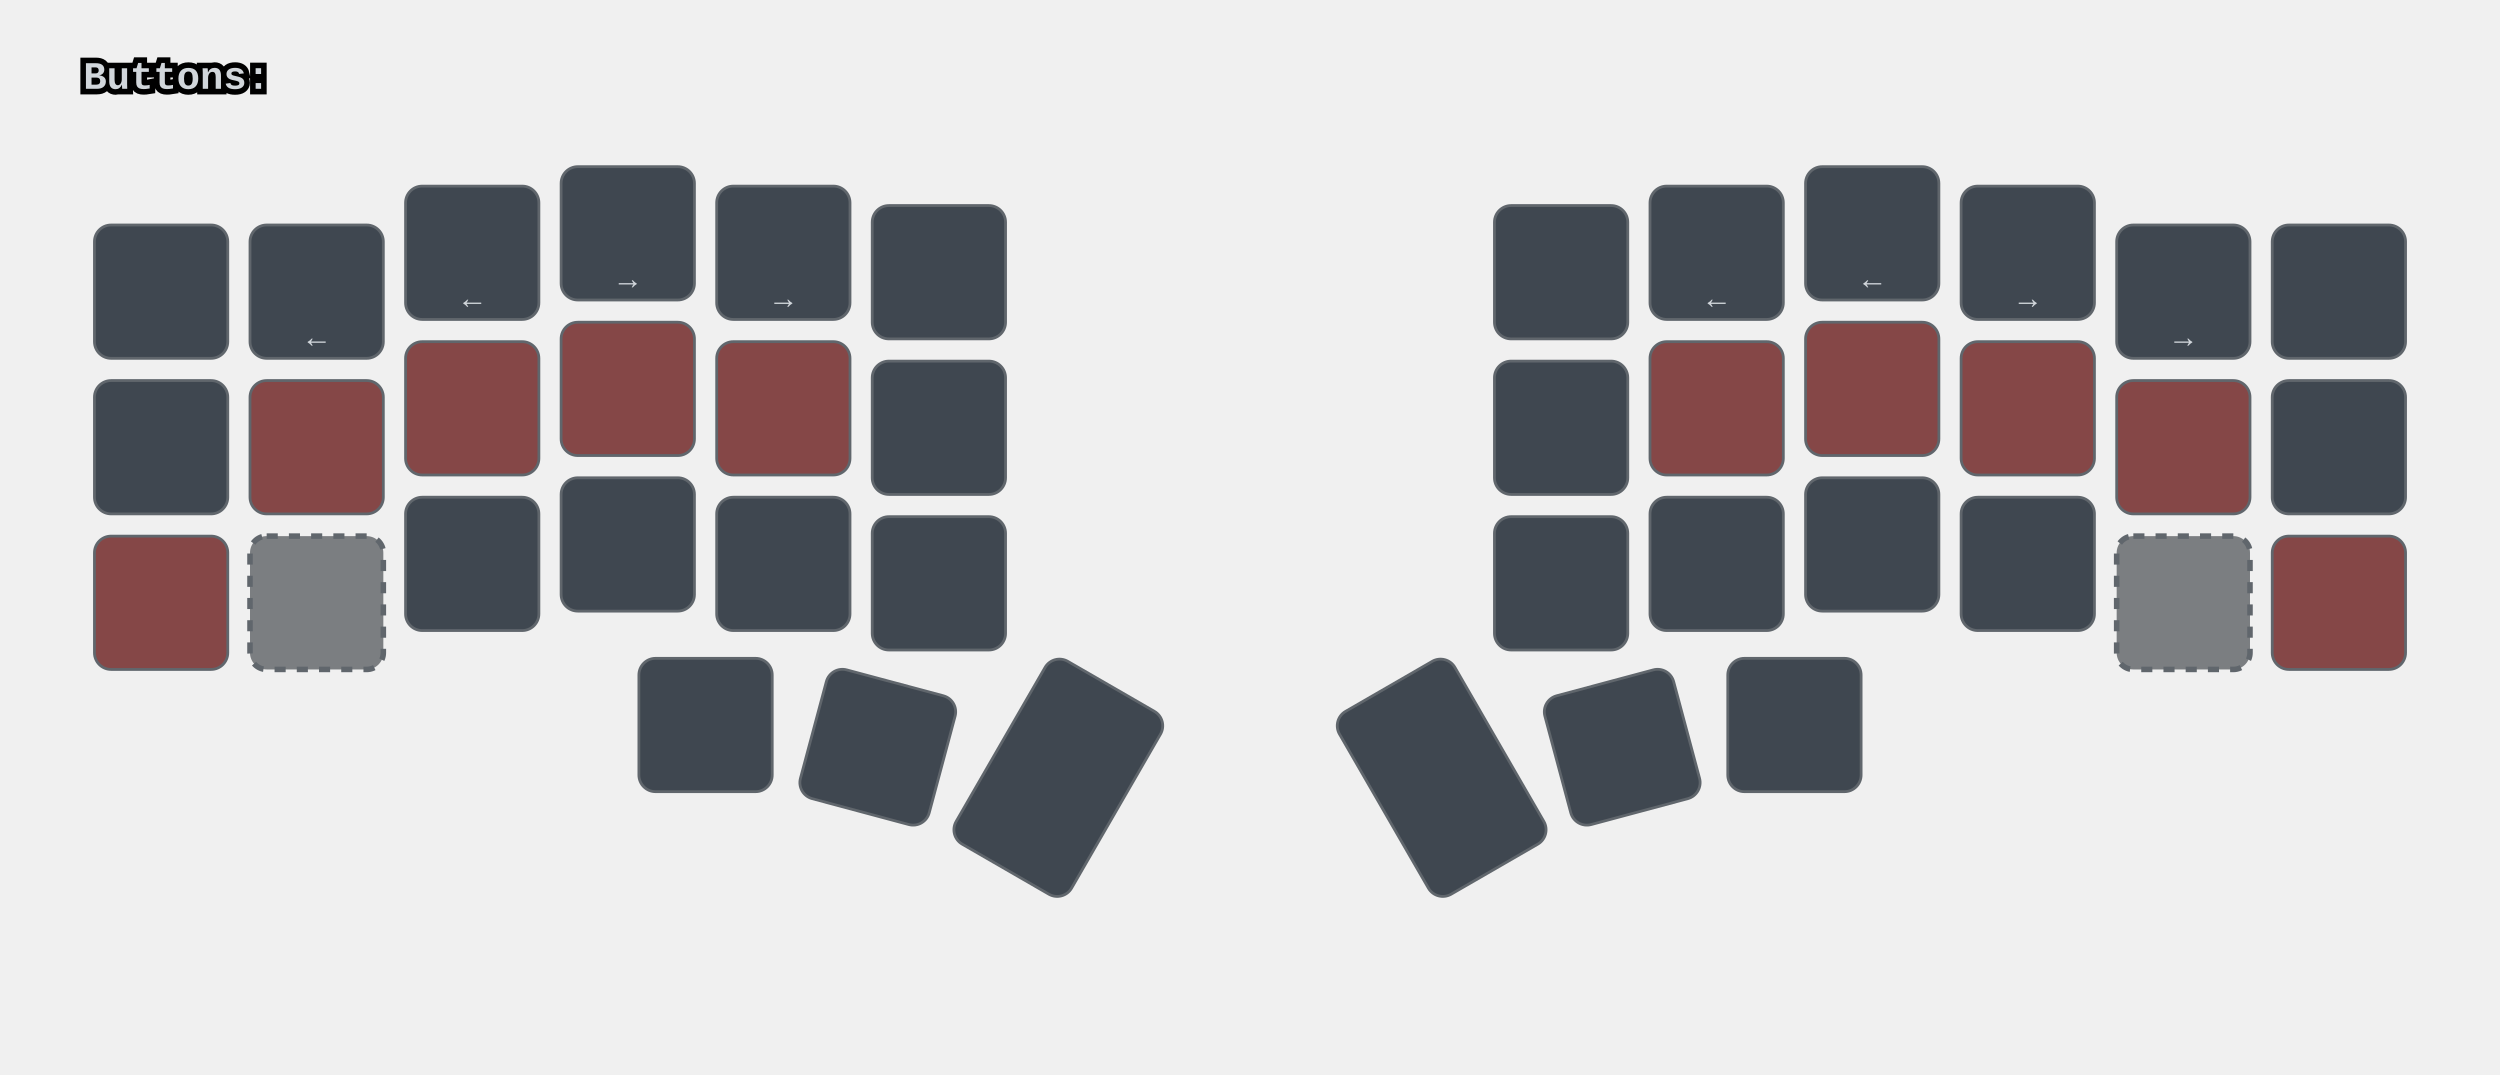
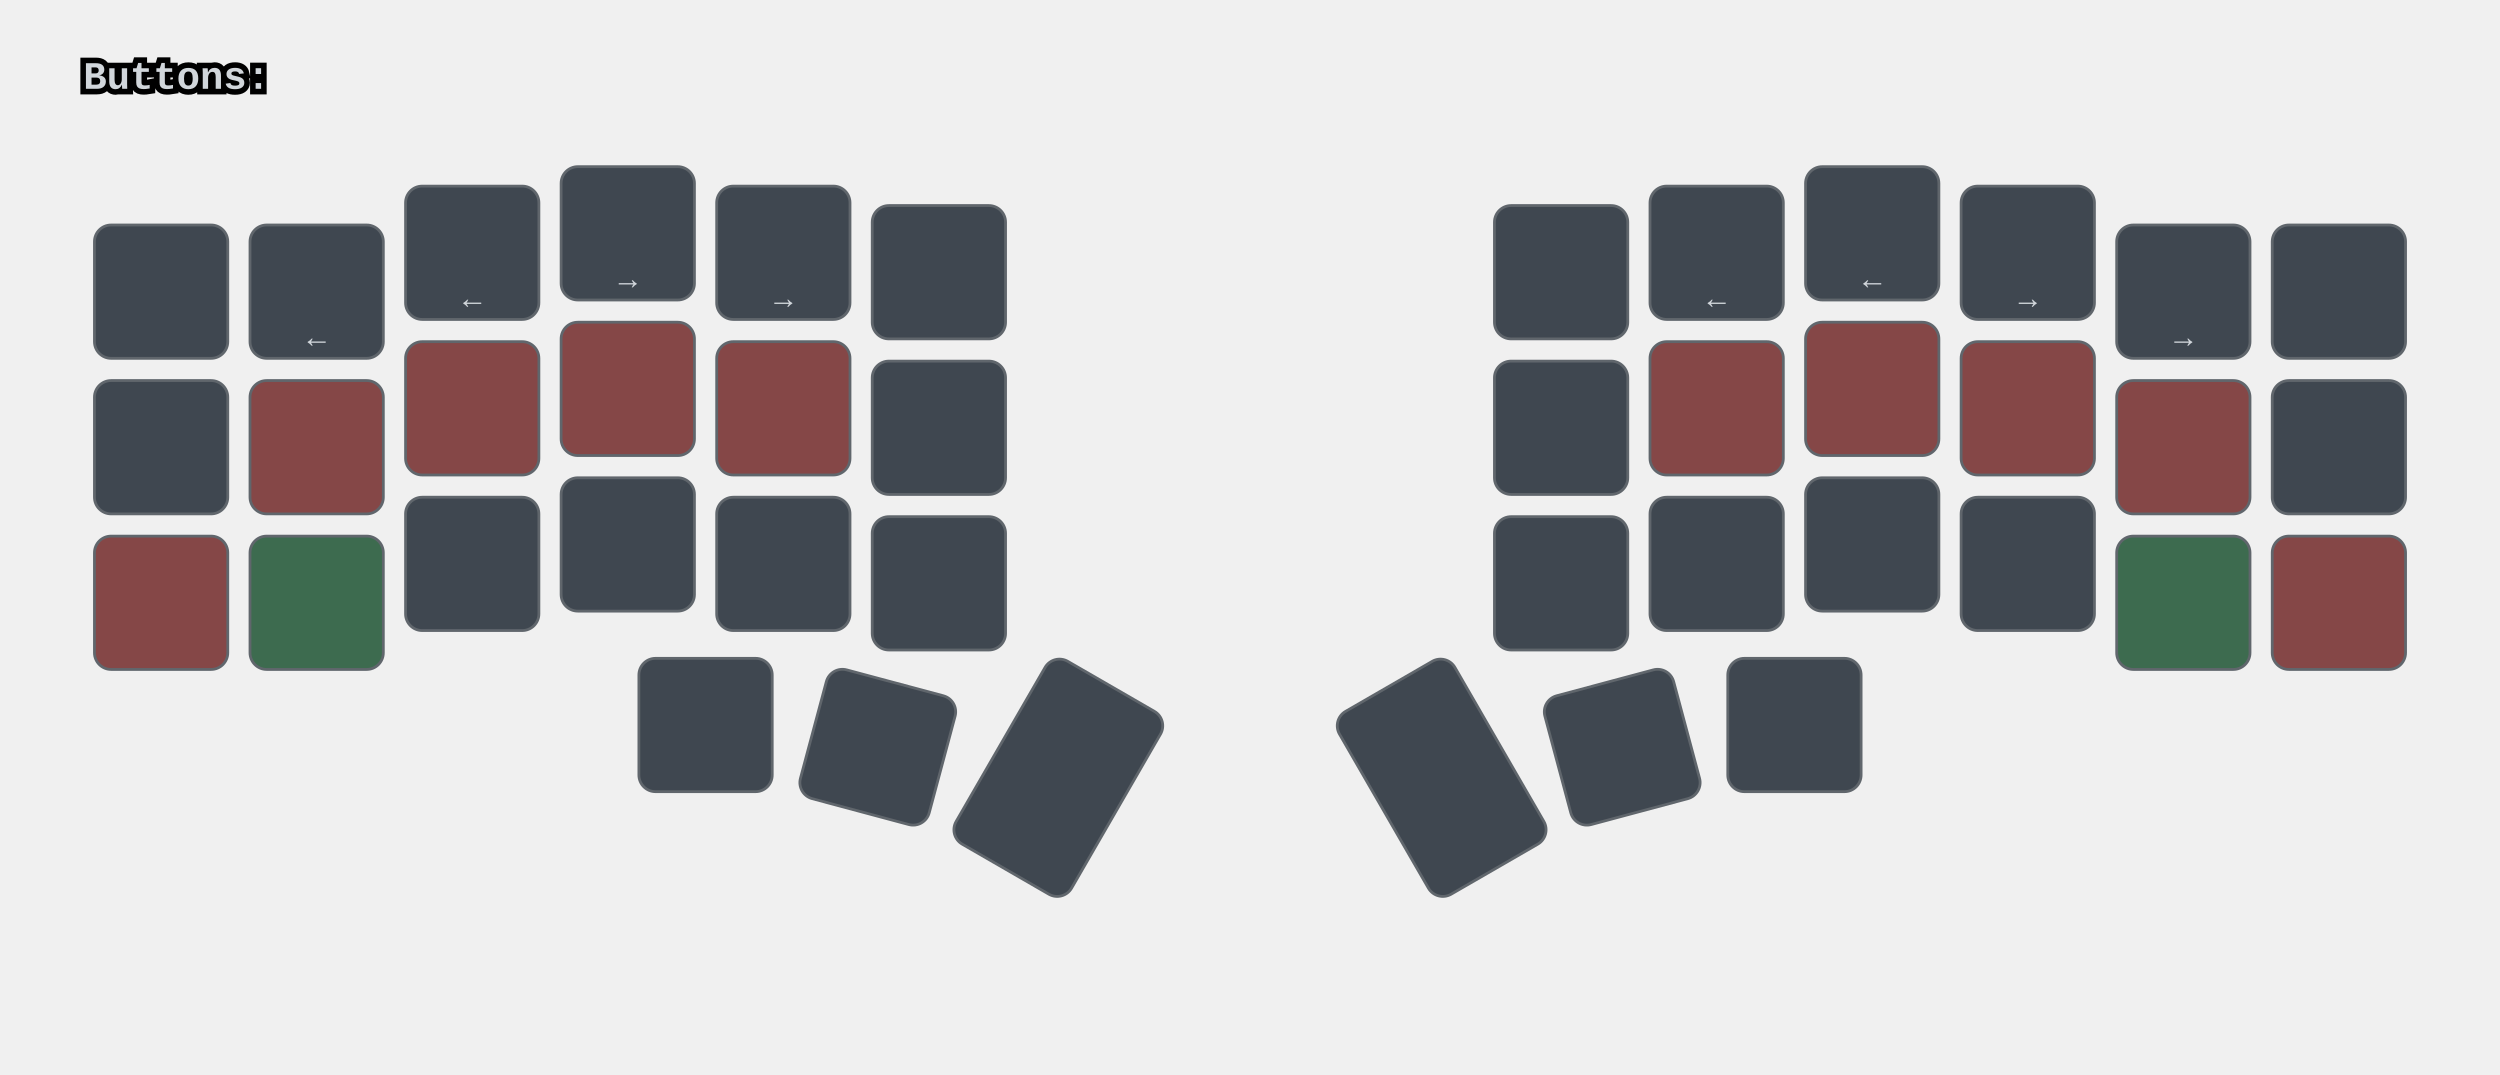
<svg xmlns="http://www.w3.org/2000/svg" xmlns:xlink="http://www.w3.org/1999/xlink" width="900" height="387" viewBox="0 0 900 387" class="keymap">
  <defs>/* start glyphs */
<svg id="mdi:apple-keyboard-caps">
      <svg id="mdi-apple-keyboard-caps" viewBox="0 0 24 24">
        <path d="M15,14V8H17.17L12,2.83L6.83,8H9V14H15M12,0L22,10H17V16H7V10H2L12,0M7,18H17V24H7V18M15,20H9V22H15V20Z" />
      </svg>
    </svg>
    <svg id="mdi:apple-keyboard-command">
      <svg id="mdi-apple-keyboard-command" viewBox="0 0 24 24">
        <path d="M6,2A4,4 0 0,1 10,6V8H14V6A4,4 0 0,1 18,2A4,4 0 0,1 22,6A4,4 0 0,1 18,10H16V14H18A4,4 0 0,1 22,18A4,4 0 0,1 18,22A4,4 0 0,1 14,18V16H10V18A4,4 0 0,1 6,22A4,4 0 0,1 2,18A4,4 0 0,1 6,14H8V10H6A4,4 0 0,1 2,6A4,4 0 0,1 6,2M16,18A2,2 0 0,0 18,20A2,2 0 0,0 20,18A2,2 0 0,0 18,16H16V18M14,10H10V14H14V10M6,16A2,2 0 0,0 4,18A2,2 0 0,0 6,20A2,2 0 0,0 8,18V16H6M8,6A2,2 0 0,0 6,4A2,2 0 0,0 4,6A2,2 0 0,0 6,8H8V6M18,8A2,2 0 0,0 20,6A2,2 0 0,0 18,4A2,2 0 0,0 16,6V8H18Z" />
      </svg>
    </svg>
    <svg id="mdi:apple-keyboard-control">
      <svg id="mdi-apple-keyboard-control" viewBox="0 0 24 24">
        <path d="M19.78,11.78L18.36,13.19L12,6.83L5.64,13.19L4.22,11.78L12,4L19.78,11.78Z" />
      </svg>
    </svg>
    <svg id="mdi:apple-keyboard-option">
      <svg id="mdi-apple-keyboard-option" viewBox="0 0 24 24">
        <path d="M3,4H9.11L16.15,18H21V20H14.88L7.84,6H3V4M14,4H21V6H14V4Z" />
      </svg>
    </svg>
    <svg id="mdi:apple-keyboard-shift">
      <svg id="mdi-apple-keyboard-shift" viewBox="0 0 24 24">
        <path d="M15,18V12H17.17L12,6.83L6.83,12H9V18H15M12,4L22,14H17V20H7V14H2L12,4Z" />
      </svg>
    </svg>
    <svg id="mdi:backspace">
      <svg id="mdi-backspace" viewBox="0 0 24 24">
        <path d="M22,3H7C6.31,3 5.77,3.35 5.41,3.88L0,12L5.41,20.11C5.77,20.64 6.31,21 7,21H22A2,2 0 0,0 24,19V5A2,2 0 0,0 22,3M19,15.59L17.59,17L14,13.41L10.41,17L9,15.59L12.59,12L9,8.41L10.41,7L14,10.59L17.59,7L19,8.41L15.41,12" />
      </svg>
    </svg>
    <svg id="mdi:backspace-reverse">
      <svg id="mdi-backspace-reverse" viewBox="0 0 24 24">
        <path d="M2,21H17C17.7,21 18.2,20.6 18.6,20.1L24,12L18.6,3.9C18.2,3.4 17.7,3 17,3H2A2,2 0 0,0 0,5V19A2,2 0 0,0 2,21M5,8.4L6.4,7L10,10.6L13.6,7L15,8.4L11.4,12L15,15.6L13.6,17L10,13.4L6.4,17L5,15.6L8.6,12" />
      </svg>
    </svg>
    <svg id="mdi:bluetooth-connect">
      <svg id="mdi-bluetooth-connect" viewBox="0 0 24 24">
        <path d="M19,10L17,12L19,14L21,12M14.88,16.29L13,18.17V14.41M13,5.83L14.88,7.71L13,9.58M17.71,7.71L12,2H11V9.58L6.41,5L5,6.41L10.59,12L5,17.58L6.41,19L11,14.41V22H12L17.71,16.29L13.41,12M7,12L5,10L3,12L5,14L7,12Z" />
      </svg>
    </svg>
    <svg id="mdi:bluetooth-off">
      <svg id="mdi-bluetooth-off" viewBox="0 0 24 24">
        <path d="M13,5.83L14.88,7.71L13.28,9.31L14.69,10.72L17.71,7.7L12,2H11V7.03L13,9.03M5.41,4L4,5.41L10.59,12L5,17.59L6.41,19L11,14.41V22H12L16.29,17.71L18.59,20L20,18.59M13,18.17V14.41L14.88,16.29" />
      </svg>
    </svg>
    <svg id="mdi:brightness-5">
      <svg id="mdi-brightness-5" viewBox="0 0 24 24">
        <path d="M12,18A6,6 0 0,1 6,12A6,6 0 0,1 12,6A6,6 0 0,1 18,12A6,6 0 0,1 12,18M20,15.31L23.31,12L20,8.69V4H15.31L12,0.69L8.69,4H4V8.69L0.69,12L4,15.31V20H8.69L12,23.31L15.31,20H20V15.31Z" />
      </svg>
    </svg>
    <svg id="mdi:brightness-7">
      <svg id="mdi-brightness-7" viewBox="0 0 24 24">
        <path d="M12,8A4,4 0 0,0 8,12A4,4 0 0,0 12,16A4,4 0 0,0 16,12A4,4 0 0,0 12,8M12,18A6,6 0 0,1 6,12A6,6 0 0,1 12,6A6,6 0 0,1 18,12A6,6 0 0,1 12,18M20,8.69V4H15.31L12,0.69L8.69,4H4V8.69L0.69,12L4,15.31V20H8.69L12,23.31L15.31,20H20V15.31L23.31,12L20,8.69Z" />
      </svg>
    </svg>
    <svg id="mdi:code-block-tags">
      <svg id="mdi-code-block-tags" viewBox="0 0 24 24">
        <path d="M5.59 3.41L7 4.82L3.82 8L7 11.18L5.59 12.6L1 8L5.59 3.41M11.41 3.41L16 8L11.41 12.6L10 11.18L13.18 8L10 4.82L11.41 3.41M22 6V18C22 19.11 21.11 20 20 20H4C2.9 20 2 19.11 2 18V14H4V18H20V6H17.03V4H20C21.11 4 22 4.89 22 6Z" />
      </svg>
    </svg>
+     <svg id="mdi:code-braces">
+       <svg id="mdi-code-braces" viewBox="0 0 24 24">
+         <path d="M8,3A2,2 0 0,0 6,5V9A2,2 0 0,1 4,11H3V13H4A2,2 0 0,1 6,15V19A2,2 0 0,0 8,21H10V19H8V14A2,2 0 0,0 6,12A2,2 0 0,0 8,10V5H10V3M16,3A2,2 0 0,1 18,5V9A2,2 0 0,0 20,11H21V13H20A2,2 0 0,0 18,15V19A2,2 0 0,1 16,21H14V19H16V14A2,2 0 0,1 18,12A2,2 0 0,1 16,10V5H14V3H16Z" />
+       </svg>
+     </svg>
+     <svg id="mdi:cog-outline">
+       <svg id="mdi-cog-outline" viewBox="0 0 24 24">
+         <path d="M12,8A4,4 0 0,1 16,12A4,4 0 0,1 12,16A4,4 0 0,1 8,12A4,4 0 0,1 12,8M12,10A2,2 0 0,0 10,12A2,2 0 0,0 12,14A2,2 0 0,0 14,12A2,2 0 0,0 12,10M10,22C9.75,22 9.54,21.82 9.5,21.58L9.13,18.93C8.5,18.68 7.96,18.34 7.44,17.94L4.95,18.95C4.73,19.03 4.46,18.95 4.34,18.73L2.34,15.27C2.21,15.05 2.27,14.78 2.46,14.63L4.57,12.97L4.5,12L4.57,11L2.46,9.37C2.27,9.22 2.21,8.95 2.34,8.73L4.34,5.27C4.46,5.05 4.73,4.96 4.95,5.05L7.44,6.05C7.96,5.66 8.5,5.32 9.13,5.07L9.5,2.42C9.54,2.18 9.75,2 10,2H14C14.25,2 14.46,2.18 14.5,2.42L14.87,5.07C15.5,5.32 16.04,5.66 16.56,6.05L19.05,5.05C19.27,4.96 19.54,5.05 19.66,5.27L21.66,8.73C21.79,8.95 21.73,9.22 21.54,9.37L19.43,11L19.5,12L19.43,13L21.54,14.63C21.73,14.78 21.79,15.05 21.66,15.27L19.66,18.73C19.54,18.95 19.27,19.04 19.05,18.95L16.56,17.95C16.04,18.34 15.5,18.68 14.87,18.93L14.5,21.58C14.46,21.82 14.25,22 14,22H10M11.25,4L10.88,6.61C9.68,6.86 8.62,7.5 7.85,8.39L5.44,7.35L4.69,8.65L6.8,10.2C6.4,11.37 6.4,12.64 6.8,13.8L4.68,15.36L5.43,16.66L7.86,15.62C8.63,16.5 9.68,17.14 10.87,17.38L11.24,20H12.76L13.13,17.39C14.32,17.14 15.37,16.5 16.14,15.62L18.57,16.66L19.32,15.36L17.2,13.81C17.6,12.64 17.6,11.37 17.2,10.2L19.31,8.65L18.56,7.35L16.15,8.39C15.38,7.5 14.32,6.86 13.12,6.62L12.75,4H11.25Z" />
+       </svg>
+     </svg>
    <svg id="mdi:content-copy">
      <svg id="mdi-content-copy" viewBox="0 0 24 24">
        <path d="M19,21H8V7H19M19,5H8A2,2 0 0,0 6,7V21A2,2 0 0,0 8,23H19A2,2 0 0,0 21,21V7A2,2 0 0,0 19,5M16,1H4A2,2 0 0,0 2,3V17H4V3H16V1Z" />
      </svg>
    </svg>
    <svg id="mdi:content-cut">
      <svg id="mdi-content-cut" viewBox="0 0 24 24">
        <path d="M19,3L13,9L15,11L22,4V3M12,12.5A0.5,0.5 0 0,1 11.5,12A0.5,0.5 0 0,1 12,11.5A0.5,0.5 0 0,1 12.5,12A0.5,0.5 0 0,1 12,12.5M6,20A2,2 0 0,1 4,18C4,16.89 4.9,16 6,16A2,2 0 0,1 8,18C8,19.11 7.1,20 6,20M6,8A2,2 0 0,1 4,6C4,4.89 4.9,4 6,4A2,2 0 0,1 8,6C8,7.11 7.1,8 6,8M9.64,7.64C9.87,7.14 10,6.59 10,6A4,4 0 0,0 6,2A4,4 0 0,0 2,6A4,4 0 0,0 6,10C6.59,10 7.14,9.87 7.64,9.64L10,12L7.64,14.36C7.14,14.13 6.59,14 6,14A4,4 0 0,0 2,18A4,4 0 0,0 6,22A4,4 0 0,0 10,18C10,17.41 9.87,16.86 9.64,16.36L12,14L19,21H22V20L9.64,7.64Z" />
      </svg>
    </svg>
    <svg id="mdi:content-paste">
      <svg id="mdi-content-paste" viewBox="0 0 24 24">
        <path d="M19,20H5V4H7V7H17V4H19M12,2A1,1 0 0,1 13,3A1,1 0 0,1 12,4A1,1 0 0,1 11,3A1,1 0 0,1 12,2M19,2H14.82C14.4,0.84 13.3,0 12,0C10.7,0 9.6,0.84 9.18,2H5A2,2 0 0,0 3,4V20A2,2 0 0,0 5,22H19A2,2 0 0,0 21,20V4A2,2 0 0,0 19,2Z" />
      </svg>
    </svg>
    <svg id="mdi:dock-window">
      <svg id="mdi-dock-window" viewBox="0 0 24 24">
        <path d="M18 18V20H4A2 2 0 0 1 2 18V8H4V18M22 6V14A2 2 0 0 1 20 16H8A2 2 0 0 1 6 14V6A2 2 0 0 1 8 4H20A2 2 0 0 1 22 6M20 6H8V14H20Z" />
      </svg>
    </svg>
    <svg id="mdi:folder-search-outline">
      <svg id="mdi-folder-search-outline" viewBox="0 0 24 24">
        <path d="M16.5,12C19,12 21,14 21,16.5C21,17.38 20.75,18.21 20.31,18.9L23.39,22L22,23.39L18.88,20.32C18.19,20.75 17.37,21 16.5,21C14,21 12,19 12,16.5C12,14 14,12 16.5,12M16.5,14A2.5,2.5 0 0,0 14,16.5A2.5,2.5 0 0,0 16.5,19A2.5,2.5 0 0,0 19,16.5A2.5,2.5 0 0,0 16.5,14M19,8H3V18H10.17C10.34,18.72 10.63,19.39 11,20H3C1.89,20 1,19.1 1,18V6C1,4.89 1.89,4 3,4H9L11,6H19A2,2 0 0,1 21,8V11.81C20.42,11.26 19.75,10.81 19,10.5V8Z" />
      </svg>
    </svg>
    <svg id="mdi:format-letter-ends-with">
      <svg id="mdi-format-letter-ends-with" viewBox="0 0 24 24">
        <path d="M11.14 4L6.43 16H8.36L9.32 13.43H14.67L15.64 16H17.57L12.86 4M12 6.29L14.03 11.71H9.96M20 14V18H2V20H22V14Z" />
      </svg>
    </svg>
    <svg id="mdi:format-letter-starts-with">
      <svg id="mdi-format-letter-starts-with" viewBox="0 0 24 24">
        <path d="M11.14 4L6.43 16H8.36L9.32 13.43H14.67L15.64 16H17.57L12.86 4M12 6.29L14.03 11.71H9.96M4 18V15H2V20H22V18Z" />
      </svg>
    </svg>
    <svg id="mdi:format-pilcrow-arrow-left">
      <svg id="mdi-format-pilcrow-arrow-left" viewBox="0 0 24 24">
        <path d="M8,17V14L4,18L8,22V19H20V17M10,10V15H12V4H14V15H16V4H18V2H10A4,4 0 0,0 6,6A4,4 0 0,0 10,10Z" />
      </svg>
    </svg>
    <svg id="mdi:format-pilcrow-arrow-right">
      <svg id="mdi-format-pilcrow-arrow-right" viewBox="0 0 24 24">
        <path d="M21,18L17,14V17H5V19H17V22M9,10V15H11V4H13V15H15V4H17V2H9A4,4 0 0,0 5,6A4,4 0 0,0 9,10Z" />
      </svg>
    </svg>
+     <svg id="mdi:keyboard-f1">
+       <svg id="mdi-keyboard-f1" viewBox="0 0 24 24">
+         <path d="M6 7H12V9H8V11H11V13H8V17H6V7M14 7H18V17H16V9H14V7Z" />
+       </svg>
+     </svg>
    <svg id="mdi:keyboard-return">
      <svg id="mdi-keyboard-return" viewBox="0 0 24 24">
        <path d="M19,7V11H5.83L9.41,7.41L8,6L2,12L8,18L9.41,16.58L5.83,13H21V7H19Z" />
      </svg>
    </svg>
    <svg id="mdi:keyboard-space">
      <svg id="mdi-keyboard-space" viewBox="0 0 24 24">
        <path d="M3 15H5V19H19V15H21V19C21 20.1 20.1 21 19 21H5C3.9 21 3 20.1 3 19V15Z" />
      </svg>
    </svg>
    <svg id="mdi:keyboard-tab">
      <svg id="mdi-keyboard-tab" viewBox="0 0 24 24">
        <path d="M20,18H22V6H20M11.59,7.41L15.17,11H1V13H15.17L11.59,16.58L13,18L19,12L13,6L11.59,7.41Z" />
      </svg>
    </svg>
    <svg id="mdi:keyboard-variant">
      <svg id="mdi-keyboard-variant" viewBox="0 0 24 24">
        <path d="M6,16H18V18H6V16M6,13V15H2V13H6M7,15V13H10V15H7M11,15V13H13V15H11M14,15V13H17V15H14M18,15V13H22V15H18M2,10H5V12H2V10M19,12V10H22V12H19M18,12H16V10H18V12M8,12H6V10H8V12M12,12H9V10H12V12M15,12H13V10H15V12M2,9V7H4V9H2M5,9V7H7V9H5M8,9V7H10V9H8M11,9V7H13V9H11M14,9V7H16V9H14M17,9V7H22V9H17Z" />
      </svg>
    </svg>
    <svg id="mdi:lock-outline">
      <svg id="mdi-lock-outline" viewBox="0 0 24 24">
        <path d="M12,17C10.89,17 10,16.1 10,15C10,13.89 10.89,13 12,13A2,2 0 0,1 14,15A2,2 0 0,1 12,17M18,20V10H6V20H18M18,8A2,2 0 0,1 20,10V20A2,2 0 0,1 18,22H6C4.89,22 4,21.1 4,20V10C4,8.89 4.89,8 6,8H7V6A5,5 0 0,1 12,1A5,5 0 0,1 17,6V8H18M12,3A3,3 0 0,0 9,6V8H15V6A3,3 0 0,0 12,3Z" />
      </svg>
    </svg>
+     <svg id="mdi:monitor">
+       <svg id="mdi-monitor" viewBox="0 0 24 24">
+         <path d="M21,16H3V4H21M21,2H3C1.89,2 1,2.89 1,4V16A2,2 0 0,0 3,18H10V20H8V22H16V20H14V18H21A2,2 0 0,0 23,16V4C23,2.89 22.1,2 21,2Z" />
+       </svg>
+     </svg>
    <svg id="mdi:mouse">
      <svg id="mdi-mouse" viewBox="0 0 24 24">
        <path d="M11,1.07C7.05,1.56 4,4.92 4,9H11M4,15A8,8 0 0,0 12,23A8,8 0 0,0 20,15V11H4M13,1.07V9H20C20,4.92 16.94,1.56 13,1.07Z" />
      </svg>
    </svg>
    <svg id="mdi:mouse-left-click-outline">
      <svg id="mdi-mouse-left-click-outline" viewBox="0 0 24 24">
        <path d="M13 9V1.07C13.7 1.16 14.37 1.33 15 1.59C17.33 2.53 19.11 4.53 19.75 7C19.91 7.64 20 8.31 20 9H13M17.66 7C17.18 5.65 16.23 4.5 15 3.81V7H17.66M6 15V13H18V15C18 16.59 17.37 18.12 16.24 19.24C15.12 20.37 13.59 21 12 21C10.41 21 8.88 20.37 7.76 19.24C6.63 18.12 6 16.59 6 15M4 15C4 17.12 4.84 19.16 6.34 20.66C7.84 22.16 9.88 23 12 23C14.12 23 16.16 22.16 17.66 20.66C19.16 19.16 20 17.12 20 15V11H4V15M11 9V1.07C7.06 1.56 4 4.92 4 9H11Z" />
      </svg>
    </svg>
    <svg id="mdi:mouse-right-click-outline">
      <svg id="mdi-mouse-right-click-outline" viewBox="0 0 24 24">
        <path d="M13 9V1.07C16.94 1.56 20 4.92 20 9H13M11 9V1.07C10.3 1.16 9.63 1.33 9 1.59C6.67 2.53 4.89 4.53 4.25 7C4.09 7.64 4 8.31 4 9H11M6.34 7C6.82 5.65 7.78 4.5 9 3.81V7H6.34M6 15V13H18V15C18 16.59 17.37 18.12 16.24 19.24C15.12 20.37 13.59 21 12 21C10.41 21 8.88 20.37 7.76 19.24C6.63 18.12 6 16.59 6 15M4 15C4 17.12 4.84 19.16 6.34 20.66C7.84 22.16 9.88 23 12 23C14.12 23 16.16 22.16 17.66 20.66C19.16 19.16 20 17.12 20 15V11H4V15Z" />
      </svg>
    </svg>
-     <svg id="mdi:numeric-2-box-multiple-outline">
-       <svg id="mdi-numeric-2-box-multiple-outline" viewBox="0 0 24 24">
-         <path d="M17,13H13V11H15A2,2 0 0,0 17,9V7C17,5.89 16.1,5 15,5H11V7H15V9H13A2,2 0 0,0 11,11V15H17M21,17H7V3H21M21,1H7A2,2 0 0,0 5,3V17A2,2 0 0,0 7,19H21A2,2 0 0,0 23,17V3A2,2 0 0,0 21,1M3,5H1V21A2,2 0 0,0 3,23H19V21H3V5Z" />
-       </svg>
-     </svg>
-     <svg id="mdi:numeric-3-box-multiple-outline">
-       <svg id="mdi-numeric-3-box-multiple-outline" viewBox="0 0 24 24">
-         <path d="M17,13V11.5A1.5,1.5 0 0,0 15.5,10A1.5,1.5 0 0,0 17,8.5V7C17,5.89 16.1,5 15,5H11V7H15V9H13V11H15V13H11V15H15A2,2 0 0,0 17,13M3,5H1V21A2,2 0 0,0 3,23H19V21H3M21,17H7V3H21M21,1H7A2,2 0 0,0 5,3V17A2,2 0 0,0 7,19H21A2,2 0 0,0 23,17V3A2,2 0 0,0 21,1Z" />
-       </svg>
-     </svg>
-     <svg id="mdi:numeric-4-box-multiple-outline">
-       <svg id="mdi-numeric-4-box-multiple-outline" viewBox="0 0 24 24">
-         <path d="M21,17H7V3H21M21,1H7A2,2 0 0,0 5,3V17A2,2 0 0,0 7,19H21A2,2 0 0,0 23,17V3A2,2 0 0,0 21,1M15,15H17V5H15V9H13V5H11V11H15M3,5H1V21A2,2 0 0,0 3,23H19V21H3V5Z" />
-       </svg>
-     </svg>
-     <svg id="mdi:numeric-5-box-multiple-outline">
-       <svg id="mdi-numeric-5-box-multiple-outline" viewBox="0 0 24 24">
-         <path d="M17,13V11C17,9.89 16.1,9 15,9H13V7H17V5H11V11H15V13H11V15H15A2,2 0 0,0 17,13M3,5H1V21A2,2 0 0,0 3,23H19V21H3M21,17H7V3H21M21,1H7A2,2 0 0,0 5,3V17A2,2 0 0,0 7,19H21A2,2 0 0,0 23,17V3A2,2 0 0,0 21,1Z" />
-       </svg>
-     </svg>
-     <svg id="mdi:numeric-6-box-multiple-outline">
-       <svg id="mdi-numeric-6-box-multiple-outline" viewBox="0 0 24 24">
-         <path d="M13,11H15V13H13M13,15H15A2,2 0 0,0 17,13V11C17,9.89 16.1,9 15,9H13V7H17V5H13A2,2 0 0,0 11,7V13C11,14.11 11.9,15 13,15M21,17H7V3H21M21,1H7A2,2 0 0,0 5,3V17A2,2 0 0,0 7,19H21A2,2 0 0,0 23,17V3A2,2 0 0,0 21,1M3,5H1V21A2,2 0 0,0 3,23H19V21H3V5Z" />
-       </svg>
-     </svg>
-     <svg id="mdi:numeric-7-box-multiple-outline">
-       <svg id="mdi-numeric-7-box-multiple-outline" viewBox="0 0 24 24">
-         <path d="M13,15L17,7V5H11V7H15L11,15M21,17H7V3H21M21,1H7A2,2 0 0,0 5,3V17A2,2 0 0,0 7,19H21A2,2 0 0,0 23,17V3A2,2 0 0,0 21,1M3,5H1V21A2,2 0 0,0 3,23H19V21H3V5Z" />
-       </svg>
-     </svg>
-     <svg id="mdi:numeric-8-box-multiple-outline">
-       <svg id="mdi-numeric-8-box-multiple-outline" viewBox="0 0 24 24">
-         <path d="M13,11H15V13H13M13,7H15V9H13M13,15H15A2,2 0 0,0 17,13V11.5A1.5,1.5 0 0,0 15.5,10A1.5,1.5 0 0,0 17,8.5V7C17,5.89 16.1,5 15,5H13A2,2 0 0,0 11,7V8.5A1.5,1.5 0 0,0 12.5,10A1.5,1.5 0 0,0 11,11.5V13C11,14.11 11.9,15 13,15M21,17H7V3H21M21,1H7A2,2 0 0,0 5,3V17A2,2 0 0,0 7,19H21A2,2 0 0,0 23,17V3A2,2 0 0,0 21,1M3,5H1V21A2,2 0 0,0 3,23H19V21H3V5Z" />
+     <svg id="mdi:mouse-variant">
+       <svg id="mdi-mouse-variant" viewBox="0 0 24 24">
+         <path d="M14,7H10V2.1C12.28,2.56 14,4.58 14,7M4,7C4,4.58 5.72,2.56 8,2.1V7H4M14,12C14,14.42 12.28,16.44 10,16.9V18A3,3 0 0,0 13,21A3,3 0 0,0 16,18V13A4,4 0 0,1 20,9H22L21,10L22,11H20A2,2 0 0,0 18,13H18V18A5,5 0 0,1 13,23A5,5 0 0,1 8,18V16.9C5.72,16.44 4,14.42 4,12V9H14V12Z" />
+       </svg>
+     </svg>
+     <svg id="mdi:music">
+       <svg id="mdi-music" viewBox="0 0 24 24">
+         <path d="M21,3V15.5A3.5,3.5 0 0,1 17.5,19A3.5,3.5 0 0,1 14,15.5A3.5,3.5 0 0,1 17.5,12C18.04,12 18.55,12.12 19,12.34V6.47L9,8.6V17.5A3.5,3.5 0 0,1 5.5,21A3.5,3.5 0 0,1 2,17.5A3.5,3.5 0 0,1 5.5,14C6.04,14 6.55,14.12 7,14.34V6L21,3Z" />
+       </svg>
+     </svg>
+     <svg id="mdi:numeric">
+       <svg id="mdi-numeric" viewBox="0 0 24 24">
+         <path d="M4,17V9H2V7H6V17H4M22,15C22,16.11 21.1,17 20,17H16V15H20V13H18V11H20V9H16V7H20A2,2 0 0,1 22,9V10.5A1.5,1.5 0 0,1 20.5,12A1.5,1.5 0 0,1 22,13.5V15M14,15V17H8V13C8,11.89 8.9,11 10,11H12V9H8V7H12A2,2 0 0,1 14,9V11C14,12.11 13.1,13 12,13H10V15H14Z" />
      </svg>
    </svg>
    <svg id="mdi:palette-outline">
      <svg id="mdi-palette-outline" viewBox="0 0 24 24">
        <path d="M12,22A10,10 0 0,1 2,12A10,10 0 0,1 12,2C17.5,2 22,6 22,11A6,6 0 0,1 16,17H14.2C13.9,17 13.7,17.2 13.7,17.5C13.7,17.6 13.8,17.7 13.8,17.8C14.2,18.3 14.4,18.9 14.4,19.5C14.5,20.9 13.4,22 12,22M12,4A8,8 0 0,0 4,12A8,8 0 0,0 12,20C12.3,20 12.5,19.8 12.5,19.5C12.5,19.3 12.4,19.2 12.4,19.1C12,18.6 11.8,18.1 11.8,17.5C11.8,16.1 12.9,15 14.3,15H16A4,4 0 0,0 20,11C20,7.1 16.4,4 12,4M6.5,10C7.3,10 8,10.7 8,11.5C8,12.3 7.3,13 6.5,13C5.7,13 5,12.3 5,11.5C5,10.7 5.7,10 6.5,10M9.5,6C10.3,6 11,6.7 11,7.5C11,8.3 10.3,9 9.5,9C8.7,9 8,8.3 8,7.5C8,6.7 8.7,6 9.5,6M14.5,6C15.3,6 16,6.7 16,7.5C16,8.3 15.3,9 14.5,9C13.7,9 13,8.3 13,7.5C13,6.7 13.7,6 14.5,6M17.5,10C18.3,10 19,10.7 19,11.5C19,12.3 18.3,13 17.5,13C16.7,13 16,12.3 16,11.5C16,10.7 16.7,10 17.5,10Z" />
      </svg>
    </svg>
    <svg id="mdi:play-pause">
      <svg id="mdi-play-pause" viewBox="0 0 24 24">
        <path d="M3,5V19L11,12M13,19H16V5H13M18,5V19H21V5" />
      </svg>
    </svg>
    <svg id="mdi:power">
      <svg id="mdi-power" viewBox="0 0 24 24">
        <path d="M16.56,5.44L15.11,6.89C16.84,7.94 18,9.83 18,12A6,6 0 0,1 12,18A6,6 0 0,1 6,12C6,9.83 7.16,7.94 8.88,6.88L7.44,5.44C5.36,6.88 4,9.28 4,12A8,8 0 0,0 12,20A8,8 0 0,0 20,12C20,9.28 18.64,6.88 16.56,5.44M13,3H11V13H13" />
      </svg>
    </svg>
    <svg id="mdi:power-plug-outline">
      <svg id="mdi-power-plug-outline" viewBox="0 0 24 24">
        <path d="M16 7V3H14V7H10V3H8V7C7 7 6 8 6 9V14.5L9.5 18V21H14.5V18L18 14.5V9C18 8 17 7 16 7M16 13.67L13.09 16.59L12.67 17H11.33L10.92 16.59L8 13.67V9.09C8 9.06 8.06 9 8.09 9H15.92C15.95 9 16 9.06 16 9.09V13.67Z" />
      </svg>
    </svg>
    <svg id="mdi:redo">
      <svg id="mdi-redo" viewBox="0 0 24 24">
        <path d="M18.4,10.6C16.55,9 14.15,8 11.5,8C6.85,8 2.92,11.03 1.54,15.22L3.9,16C4.95,12.81 7.95,10.5 11.5,10.5C13.45,10.5 15.23,11.22 16.62,12.38L13,16H22V7L18.4,10.6Z" />
      </svg>
    </svg>
    <svg id="mdi:restart">
      <svg id="mdi-restart" viewBox="0 0 24 24">
        <path d="M12,4C14.1,4 16.1,4.8 17.6,6.3C20.7,9.4 20.7,14.5 17.6,17.6C15.8,19.5 13.3,20.2 10.9,19.9L11.4,17.9C13.1,18.1 14.9,17.5 16.2,16.2C18.5,13.9 18.5,10.1 16.2,7.7C15.1,6.6 13.5,6 12,6V10.6L7,5.6L12,0.6V4M6.3,17.6C3.7,15 3.3,11 5.1,7.9L6.6,9.4C5.5,11.6 5.9,14.4 7.8,16.2C8.3,16.7 8.9,17.1 9.6,17.4L9,19.4C8,19 7.1,18.4 6.3,17.6Z" />
      </svg>
    </svg>
    <svg id="mdi:skip-backward">
      <svg id="mdi-skip-backward" viewBox="0 0 24 24">
        <path d="M20,5V19L13,12M6,5V19H4V5M13,5V19L6,12" />
      </svg>
    </svg>
    <svg id="mdi:skip-forward">
      <svg id="mdi-skip-forward" viewBox="0 0 24 24">
        <path d="M4,5V19L11,12M18,5V19H20V5M11,5V19L18,12" />
      </svg>
    </svg>
    <svg id="mdi:stop">
      <svg id="mdi-stop" viewBox="0 0 24 24">
        <path d="M18,18H6V6H18V18Z" />
      </svg>
    </svg>
    <svg id="mdi:undo">
      <svg id="mdi-undo" viewBox="0 0 24 24">
        <path d="M12.5,8C9.85,8 7.45,9 5.6,10.6L2,7V16H11L7.38,12.38C8.77,11.22 10.54,10.5 12.5,10.5C16.04,10.5 19.05,12.81 20.1,16L22.47,15.22C21.08,11.03 17.15,8 12.5,8Z" />
      </svg>
    </svg>
    <svg id="mdi:unfold-more-horizontal">
      <svg id="mdi-unfold-more-horizontal" viewBox="0 0 24 24">
        <path d="M12,18.17L8.83,15L7.42,16.41L12,21L16.59,16.41L15.17,15M12,5.83L15.17,9L16.58,7.59L12,3L7.41,7.59L8.83,9L12,5.83Z" />
      </svg>
    </svg>
    <svg id="mdi:unfold-more-vertical">
      <svg id="mdi-unfold-more-vertical" viewBox="0 0 24 24">
        <path d="M18.17,12L15,8.83L16.41,7.41L21,12L16.41,16.58L15,15.17L18.17,12M5.83,12L9,15.17L7.59,16.59L3,12L7.59,7.42L9,8.83L5.83,12Z" />
      </svg>
    </svg>
    <svg id="mdi:usb">
      <svg id="mdi-usb" viewBox="0 0 24 24">
        <path d="M15,7V11H16V13H13V5H15L12,1L9,5H11V13H8V10.93C8.7,10.56 9.2,9.85 9.2,9C9.2,7.78 8.21,6.8 7,6.8C5.78,6.8 4.8,7.78 4.8,9C4.8,9.85 5.3,10.56 6,10.93V13A2,2 0 0,0 8,15H11V18.05C10.29,18.41 9.8,19.15 9.8,20A2.2,2.2 0 0,0 12,22.2A2.2,2.2 0 0,0 14.2,20C14.2,19.15 13.71,18.41 13,18.05V15H16A2,2 0 0,0 18,13V11H19V7H15Z" />
      </svg>
    </svg>
    <svg id="mdi:view-dashboard-outline">
      <svg id="mdi-view-dashboard-outline" viewBox="0 0 24 24">
        <path d="M19,5V7H15V5H19M9,5V11H5V5H9M19,13V19H15V13H19M9,17V19H5V17H9M21,3H13V9H21V3M11,3H3V13H11V3M21,11H13V21H21V11M11,15H3V21H11V15Z" />
      </svg>
    </svg>
    <svg id="mdi:volume-minus">
      <svg id="mdi-volume-minus" viewBox="0 0 24 24">
        <path d="M3,9H7L12,4V20L7,15H3V9M14,11H22V13H14V11Z" />
      </svg>
    </svg>
    <svg id="mdi:volume-off">
      <svg id="mdi-volume-off" viewBox="0 0 24 24">
        <path d="M12,4L9.91,6.09L12,8.18M4.27,3L3,4.27L7.73,9H3V15H7L12,20V13.27L16.25,17.53C15.58,18.04 14.83,18.46 14,18.7V20.77C15.38,20.45 16.63,19.82 17.68,18.96L19.73,21L21,19.73L12,10.73M19,12C19,12.94 18.8,13.82 18.46,14.64L19.97,16.15C20.62,14.91 21,13.5 21,12C21,7.72 18,4.14 14,3.23V5.29C16.89,6.15 19,8.83 19,12M16.5,12C16.5,10.23 15.5,8.71 14,7.97V10.18L16.45,12.63C16.5,12.43 16.5,12.21 16.5,12Z" />
      </svg>
    </svg>
    <svg id="mdi:volume-plus">
      <svg id="mdi-volume-plus" viewBox="0 0 24 24">
        <path d="M3,9H7L12,4V20L7,15H3V9M14,11H17V8H19V11H22V13H19V16H17V13H14V11Z" />
      </svg>
    </svg>
    <svg id="mdi:web">
      <svg id="mdi-web" viewBox="0 0 24 24">
        <path d="M16.36,14C16.44,13.34 16.5,12.68 16.5,12C16.5,11.32 16.44,10.66 16.36,10H19.74C19.9,10.64 20,11.31 20,12C20,12.69 19.9,13.36 19.74,14M14.59,19.56C15.19,18.45 15.65,17.25 15.97,16H18.92C17.96,17.65 16.43,18.93 14.59,19.56M14.34,14H9.66C9.56,13.34 9.5,12.68 9.5,12C9.5,11.32 9.56,10.65 9.66,10H14.34C14.43,10.65 14.5,11.32 14.5,12C14.5,12.68 14.43,13.34 14.34,14M12,19.96C11.17,18.76 10.5,17.43 10.09,16H13.91C13.5,17.43 12.83,18.76 12,19.96M8,8H5.08C6.03,6.34 7.57,5.06 9.4,4.44C8.8,5.55 8.35,6.75 8,8M5.08,16H8C8.35,17.25 8.8,18.45 9.4,19.56C7.57,18.93 6.03,17.65 5.08,16M4.26,14C4.1,13.36 4,12.69 4,12C4,11.31 4.1,10.64 4.26,10H7.64C7.56,10.66 7.5,11.32 7.5,12C7.5,12.68 7.56,13.34 7.64,14M12,4.03C12.83,5.23 13.5,6.57 13.91,8H10.09C10.5,6.57 11.17,5.23 12,4.03M18.92,8H15.97C15.65,6.75 15.19,5.55 14.59,4.44C16.43,5.07 17.96,6.34 18.92,8M12,2C6.47,2 2,6.5 2,12A10,10 0 0,0 12,22A10,10 0 0,0 22,12A10,10 0 0,0 12,2Z" />
      </svg>
    </svg>
    <svg id="mdi:window-maximize">
      <svg id="mdi-window-maximize" viewBox="0 0 24 24">
        <path d="M4,4H20V20H4V4M6,8V18H18V8H6Z" />
      </svg>
    </svg>
    <svg id="mdi:window-restore">
      <svg id="mdi-window-restore" viewBox="0 0 24 24">
        <path d="M4,8H8V4H20V16H16V20H4V8M16,8V14H18V6H10V8H16M6,12V18H14V12H6Z" />
      </svg>
    </svg>
  </defs>/* end glyphs */
<style>/* inherit to force styles through use tags */
svg path {
    fill: inherit;
}

/* font and background color specifications */
svg.keymap {
    font-family: SFMono-Regular,Consolas,Liberation Mono,Menlo,monospace;
    font-size: 14px;
    font-kerning: normal;
    text-rendering: optimizeLegibility;
    fill: #24292e;
}

/* default key styling */
rect.key {
    fill: #f6f8fa;
}

rect.key, rect.combo {
    stroke: #c9cccf;
    stroke-width: 1;
}

/* default key side styling, only used is draw_key_sides is set */
rect.side {
    filter: brightness(90%);
}

/* color accent for combo boxes */
rect.combo, rect.combo-separate {
    fill: #cdf;
}

/* color accent for held keys */
rect.held, rect.combo.held {
    fill: #fdd;
}

/* color accent for ghost (optional) keys */
rect.ghost, rect.combo.ghost {
    stroke-dasharray: 4, 4;
    stroke-width: 2;
}

text {
    text-anchor: middle;
    dominant-baseline: middle;
}

/* styling for layer labels */
text.label {
    font-weight: bold;
    text-anchor: start;
    stroke: white;
    stroke-width: 4;
    paint-order: stroke;
}

/* styling for optional footer */
text.footer {
    text-anchor: end;
    dominant-baseline: auto;
    stroke: white;
    stroke-width: 4;
    paint-order: stroke;
}

/* styling for combo tap, and key non-tap label text */
text.combo, text.hold, text.shifted, text.left, text.right, text.tl, text.tr, text.bl, text.br {
    font-size: 11px;
}

text.hold, text.bl, text.br {
    text-anchor: middle;
    dominant-baseline: auto;
}

text.shifted, text.tl, text.tr {
    text-anchor: middle;
    dominant-baseline: hanging;
}

text.left, text.tl, text.bl {
    text-anchor: start;
}

text.right, text.tr, text.br {
    text-anchor: end;
}

text.layer-activator {
    text-decoration: underline;
}

/* styling for hold/shifted label text in combo box */
text.combo.hold, text.combo.shifted, text.combo.left, text.combo.right {
    font-size: 8px;
}

/* lighter symbol for transparent keys */
text.trans {
    fill: #7b7e81;
}

/* styling for combo dendrons */
path.combo {
    stroke-width: 1;
    stroke: gray;
    fill: none;
}

/* Start Tabler Icons Cleanup */
/* cannot use height/width with glyphs */
.icon-tabler &gt; path {
    fill: inherit;
    stroke: inherit;
    stroke-width: 2;
}
/* hide tabler's default box */
.icon-tabler &gt; path[stroke="none"][fill="none"] {
    visibility: hidden;
}
/* End Tabler Icons Cleanup */

svg.keymap { fill: #d1d6db; }
rect.key { fill: #3f4750; }
rect.key, rect.combo { stroke: #60666c; }
rect.combo, rect.combo-separate { fill: #1f3d7a; }
rect.held, rect.combo.held { fill: #854747; }
text.label, text.footer { stroke: black; }
text.trans { fill: #7e8184; }
path.combo { stroke: #7f7f7f; }

rect.ghost { fill: #7b7e81; }
+ rect.layer-key { fill: #3d6b4f; }
+ /* Layer icons (layer_legend_map) are drawn larger than the other glyphs.
+    They scale around the key center, the origin of each key's coordinates:
+    Chrome misplaces transform-box: fill-box on use elements. An icon below
+    the key action spans y 8 to 20 (48px keys, inner_pad_h 4), so
+    translate(-5px) keeps its bottom edge in place: 20 * (1 - 1.25) = -5. */
+ use.tap[class~="mdi:arrow-all"], use.tap[class~="mdi:numeric"],
+ use.tap[class~="mdi:code-braces"], use.tap[class~="mdi:music"],
+ use.tap[class~="mdi:mouse-variant"], use.tap[class~="mdi:keyboard-f1"],
+ use.tap[class~="mdi:monitor"], use.tap[class~="mdi:cog-outline"] {
+   transform: scale(1.4);
+ }
+ use.hold[class~="mdi:arrow-all"], use.hold[class~="mdi:numeric"],
+ use.hold[class~="mdi:code-braces"], use.hold[class~="mdi:music"],
+ use.hold[class~="mdi:mouse-variant"], use.hold[class~="mdi:keyboard-f1"],
+ use.hold[class~="mdi:monitor"], use.hold[class~="mdi:cog-outline"] {
+   transform: translate(0px, -5px) scale(1.25);
+ }
</style>
  <g transform="translate(30, 0)" class="layer-Buttons">
    <text x="0" y="28" class="label" id="Buttons">Buttons:</text>
    <g transform="translate(0, 56)">
      <g transform="translate(28, 49)" class="key keypos-0">
        <rect rx="6" ry="6" x="-24" y="-24" width="48" height="48" class="key" />
      </g>
      <g transform="translate(84, 49)" class="key keypos-1">
        <rect rx="6" ry="6" x="-24" y="-24" width="48" height="48" class="key" />
        <use href="#mdi:window-maximize" xlink:href="#mdi:window-maximize" x="-7" y="-7" height="14" width="14.0" class="key tap glyph mdi:window-maximize" />
        <text x="0" y="20" class="key hold">←</text>
      </g>
      <g transform="translate(140, 35)" class="key keypos-2">
        <rect rx="6" ry="6" x="-24" y="-24" width="48" height="48" class="key" />
        <use href="#mdi:window-restore" xlink:href="#mdi:window-restore" x="-7" y="-7" height="14" width="14.0" class="key tap glyph mdi:window-restore" />
        <text x="0" y="20" class="key hold">←</text>
      </g>
      <g transform="translate(196, 28)" class="key keypos-3">
        <rect rx="6" ry="6" x="-24" y="-24" width="48" height="48" class="key" />
        <use href="#mdi:window-restore" xlink:href="#mdi:window-restore" x="-7" y="-7" height="14" width="14.0" class="key tap glyph mdi:window-restore" />
        <text x="0" y="20" class="key hold">→</text>
      </g>
      <g transform="translate(252, 35)" class="key keypos-4">
        <rect rx="6" ry="6" x="-24" y="-24" width="48" height="48" class="key" />
        <use href="#mdi:window-maximize" xlink:href="#mdi:window-maximize" x="-7" y="-7" height="14" width="14.0" class="key tap glyph mdi:window-maximize" />
        <text x="0" y="20" class="key hold">→</text>
      </g>
      <g transform="translate(308, 42)" class="key keypos-5">
        <rect rx="6" ry="6" x="-24" y="-24" width="48" height="48" class="key" />
        <use href="#mdi:dock-window" xlink:href="#mdi:dock-window" x="-7" y="-7" height="14" width="14.0" class="key tap glyph mdi:dock-window" />
      </g>
      <g transform="translate(532, 42)" class="key keypos-6">
        <rect rx="6" ry="6" x="-24" y="-24" width="48" height="48" class="key" />
        <use href="#mdi:dock-window" xlink:href="#mdi:dock-window" x="-7" y="-7" height="14" width="14.0" class="key tap glyph mdi:dock-window" />
      </g>
      <g transform="translate(588, 35)" class="key keypos-7">
        <rect rx="6" ry="6" x="-24" y="-24" width="48" height="48" class="key" />
        <use href="#mdi:window-maximize" xlink:href="#mdi:window-maximize" x="-7" y="-7" height="14" width="14.0" class="key tap glyph mdi:window-maximize" />
        <text x="0" y="20" class="key hold">←</text>
      </g>
      <g transform="translate(644, 28)" class="key keypos-8">
        <rect rx="6" ry="6" x="-24" y="-24" width="48" height="48" class="key" />
        <use href="#mdi:window-restore" xlink:href="#mdi:window-restore" x="-7" y="-7" height="14" width="14.0" class="key tap glyph mdi:window-restore" />
        <text x="0" y="20" class="key hold">←</text>
      </g>
      <g transform="translate(700, 35)" class="key keypos-9">
        <rect rx="6" ry="6" x="-24" y="-24" width="48" height="48" class="key" />
        <use href="#mdi:window-restore" xlink:href="#mdi:window-restore" x="-7" y="-7" height="14" width="14.0" class="key tap glyph mdi:window-restore" />
        <text x="0" y="20" class="key hold">→</text>
      </g>
      <g transform="translate(756, 49)" class="key keypos-10">
        <rect rx="6" ry="6" x="-24" y="-24" width="48" height="48" class="key" />
        <use href="#mdi:window-maximize" xlink:href="#mdi:window-maximize" x="-7" y="-7" height="14" width="14.0" class="key tap glyph mdi:window-maximize" />
        <text x="0" y="20" class="key hold">→</text>
      </g>
      <g transform="translate(812, 49)" class="key keypos-11">
        <rect rx="6" ry="6" x="-24" y="-24" width="48" height="48" class="key" />
      </g>
      <g transform="translate(28, 105)" class="key keypos-12">
        <rect rx="6" ry="6" x="-24" y="-24" width="48" height="48" class="key" />
      </g>
      <g transform="translate(84, 105)" class="key held keypos-13">
        <rect rx="6" ry="6" x="-24" y="-24" width="48" height="48" class="key held" />
        <use href="#mdi:apple-keyboard-command" xlink:href="#mdi:apple-keyboard-command" x="-7" y="-7" height="14" width="14.0" class="key held tap glyph mdi:apple-keyboard-command" />
      </g>
      <g transform="translate(140, 91)" class="key held keypos-14">
        <rect rx="6" ry="6" x="-24" y="-24" width="48" height="48" class="key held" />
        <use href="#mdi:apple-keyboard-option" xlink:href="#mdi:apple-keyboard-option" x="-7" y="-7" height="14" width="14.0" class="key held tap glyph mdi:apple-keyboard-option" />
      </g>
      <g transform="translate(196, 84)" class="key held keypos-15">
        <rect rx="6" ry="6" x="-24" y="-24" width="48" height="48" class="key held" />
        <use href="#mdi:apple-keyboard-control" xlink:href="#mdi:apple-keyboard-control" x="-7" y="-7" height="14" width="14.0" class="key held tap glyph mdi:apple-keyboard-control" />
      </g>
      <g transform="translate(252, 91)" class="key held keypos-16">
        <rect rx="6" ry="6" x="-24" y="-24" width="48" height="48" class="key held" />
        <use href="#mdi:apple-keyboard-shift" xlink:href="#mdi:apple-keyboard-shift" x="-7" y="-7" height="14" width="14.0" class="key held tap glyph mdi:apple-keyboard-shift" />
      </g>
      <g transform="translate(308, 98)" class="key keypos-17">
        <rect rx="6" ry="6" x="-24" y="-24" width="48" height="48" class="key" />
        <use href="#mdi:view-dashboard-outline" xlink:href="#mdi:view-dashboard-outline" x="-7" y="-7" height="14" width="14.0" class="key tap glyph mdi:view-dashboard-outline" />
      </g>
      <g transform="translate(532, 98)" class="key keypos-18">
        <rect rx="6" ry="6" x="-24" y="-24" width="48" height="48" class="key" />
        <use href="#mdi:view-dashboard-outline" xlink:href="#mdi:view-dashboard-outline" x="-7" y="-7" height="14" width="14.0" class="key tap glyph mdi:view-dashboard-outline" />
      </g>
      <g transform="translate(588, 91)" class="key held keypos-19">
        <rect rx="6" ry="6" x="-24" y="-24" width="48" height="48" class="key held" />
        <use href="#mdi:apple-keyboard-shift" xlink:href="#mdi:apple-keyboard-shift" x="-7" y="-7" height="14" width="14.0" class="key held tap glyph mdi:apple-keyboard-shift" />
      </g>
      <g transform="translate(644, 84)" class="key held keypos-20">
        <rect rx="6" ry="6" x="-24" y="-24" width="48" height="48" class="key held" />
        <use href="#mdi:apple-keyboard-control" xlink:href="#mdi:apple-keyboard-control" x="-7" y="-7" height="14" width="14.0" class="key held tap glyph mdi:apple-keyboard-control" />
      </g>
      <g transform="translate(700, 91)" class="key held keypos-21">
        <rect rx="6" ry="6" x="-24" y="-24" width="48" height="48" class="key held" />
        <use href="#mdi:apple-keyboard-option" xlink:href="#mdi:apple-keyboard-option" x="-7" y="-7" height="14" width="14.0" class="key held tap glyph mdi:apple-keyboard-option" />
      </g>
      <g transform="translate(756, 105)" class="key held keypos-22">
        <rect rx="6" ry="6" x="-24" y="-24" width="48" height="48" class="key held" />
        <use href="#mdi:apple-keyboard-command" xlink:href="#mdi:apple-keyboard-command" x="-7" y="-7" height="14" width="14.0" class="key held tap glyph mdi:apple-keyboard-command" />
      </g>
      <g transform="translate(812, 105)" class="key keypos-23">
        <rect rx="6" ry="6" x="-24" y="-24" width="48" height="48" class="key" />
      </g>
      <g transform="translate(28, 161)" class="key held keypos-24">
        <rect rx="6" ry="6" x="-24" y="-24" width="48" height="48" class="key held" />
        <use href="#mdi:redo" xlink:href="#mdi:redo" x="-7" y="-7" height="14" width="14.0" class="key held tap glyph mdi:redo" />
        <use href="#mdi:web" xlink:href="#mdi:web" x="-6" y="8" height="12" width="12.0" class="key held hold glyph mdi:web" />
      </g>
-       <g transform="translate(84, 161)" class="key ghost keypos-25">
-         <rect rx="6" ry="6" x="-24" y="-24" width="48" height="48" class="key ghost" />
-         <use href="#mdi:undo" xlink:href="#mdi:undo" x="-7" y="-7" height="14" width="14.0" class="key ghost tap glyph mdi:undo" />
-         <use href="#mdi:numeric-7-box-multiple-outline" xlink:href="#mdi:numeric-7-box-multiple-outline" x="-6" y="8" height="12" width="12.0" class="key ghost hold glyph mdi:numeric-7-box-multiple-outline" />
+       <g transform="translate(84, 161)" class="key layer-key keypos-25">
+         <rect rx="6" ry="6" x="-24" y="-24" width="48" height="48" class="key layer-key" />
+         <use href="#mdi:undo" xlink:href="#mdi:undo" x="-7" y="-7" height="14" width="14.0" class="key layer-key tap glyph mdi:undo" />
+         <use href="#mdi:monitor" xlink:href="#mdi:monitor" x="-6" y="8" height="12" width="12.0" class="key layer-key hold glyph mdi:monitor" />
      </g>
      <g transform="translate(140, 147)" class="key keypos-26">
        <rect rx="6" ry="6" x="-24" y="-24" width="48" height="48" class="key" />
        <use href="#mdi:content-cut" xlink:href="#mdi:content-cut" x="-7" y="-7" height="14" width="14.0" class="key tap glyph mdi:content-cut" />
      </g>
      <g transform="translate(196, 140)" class="key keypos-27">
        <rect rx="6" ry="6" x="-24" y="-24" width="48" height="48" class="key" />
        <use href="#mdi:content-copy" xlink:href="#mdi:content-copy" x="-7" y="-7" height="14" width="14.0" class="key tap glyph mdi:content-copy" />
      </g>
      <g transform="translate(252, 147)" class="key keypos-28">
        <rect rx="6" ry="6" x="-24" y="-24" width="48" height="48" class="key" />
        <use href="#mdi:content-paste" xlink:href="#mdi:content-paste" x="-7" y="-7" height="14" width="14.0" class="key tap glyph mdi:content-paste" />
      </g>
      <g transform="translate(308, 154)" class="key keypos-29">
        <rect rx="6" ry="6" x="-24" y="-24" width="48" height="48" class="key" />
        <use href="#mdi:folder-search-outline" xlink:href="#mdi:folder-search-outline" x="-7" y="-7" height="14" width="14.0" class="key tap glyph mdi:folder-search-outline" />
      </g>
      <g transform="translate(532, 154)" class="key keypos-30">
        <rect rx="6" ry="6" x="-24" y="-24" width="48" height="48" class="key" />
        <use href="#mdi:folder-search-outline" xlink:href="#mdi:folder-search-outline" x="-7" y="-7" height="14" width="14.0" class="key tap glyph mdi:folder-search-outline" />
      </g>
      <g transform="translate(588, 147)" class="key keypos-31">
        <rect rx="6" ry="6" x="-24" y="-24" width="48" height="48" class="key" />
        <use href="#mdi:content-paste" xlink:href="#mdi:content-paste" x="-7" y="-7" height="14" width="14.0" class="key tap glyph mdi:content-paste" />
      </g>
      <g transform="translate(644, 140)" class="key keypos-32">
        <rect rx="6" ry="6" x="-24" y="-24" width="48" height="48" class="key" />
        <use href="#mdi:content-copy" xlink:href="#mdi:content-copy" x="-7" y="-7" height="14" width="14.0" class="key tap glyph mdi:content-copy" />
      </g>
      <g transform="translate(700, 147)" class="key keypos-33">
        <rect rx="6" ry="6" x="-24" y="-24" width="48" height="48" class="key" />
        <use href="#mdi:content-cut" xlink:href="#mdi:content-cut" x="-7" y="-7" height="14" width="14.0" class="key tap glyph mdi:content-cut" />
      </g>
-       <g transform="translate(756, 161)" class="key ghost keypos-34">
-         <rect rx="6" ry="6" x="-24" y="-24" width="48" height="48" class="key ghost" />
-         <use href="#mdi:undo" xlink:href="#mdi:undo" x="-7" y="-7" height="14" width="14.0" class="key ghost tap glyph mdi:undo" />
-         <use href="#mdi:numeric-7-box-multiple-outline" xlink:href="#mdi:numeric-7-box-multiple-outline" x="-6" y="8" height="12" width="12.0" class="key ghost hold glyph mdi:numeric-7-box-multiple-outline" />
+       <g transform="translate(756, 161)" class="key layer-key keypos-34">
+         <rect rx="6" ry="6" x="-24" y="-24" width="48" height="48" class="key layer-key" />
+         <use href="#mdi:undo" xlink:href="#mdi:undo" x="-7" y="-7" height="14" width="14.0" class="key layer-key tap glyph mdi:undo" />
+         <use href="#mdi:monitor" xlink:href="#mdi:monitor" x="-6" y="8" height="12" width="12.0" class="key layer-key hold glyph mdi:monitor" />
      </g>
      <g transform="translate(812, 161)" class="key held keypos-35">
        <rect rx="6" ry="6" x="-24" y="-24" width="48" height="48" class="key held" />
        <use href="#mdi:redo" xlink:href="#mdi:redo" x="-7" y="-7" height="14" width="14.0" class="key held tap glyph mdi:redo" />
        <use href="#mdi:web" xlink:href="#mdi:web" x="-6" y="8" height="12" width="12.0" class="key held hold glyph mdi:web" />
      </g>
      <g transform="translate(224, 205)" class="key keypos-36">
        <rect rx="6" ry="6" x="-24" y="-24" width="48" height="48" class="key" />
        <use href="#mdi:lock-outline" xlink:href="#mdi:lock-outline" x="-7" y="-7" height="14" width="14.0" class="key tap glyph mdi:lock-outline" />
      </g>
      <g transform="translate(286, 213) rotate(15.0)" class="key keypos-37">
        <rect rx="6" ry="6" x="-24" y="-24" width="48" height="48" class="key" />
      </g>
      <g transform="translate(351, 224) rotate(30.0)" class="key keypos-38">
        <rect rx="6" ry="6" x="-24" y="-38" width="48" height="76" class="key" />
      </g>
      <g transform="translate(489, 224) rotate(-30.0)" class="key keypos-39">
        <rect rx="6" ry="6" x="-24" y="-38" width="48" height="76" class="key" />
      </g>
      <g transform="translate(554, 213) rotate(-15.0)" class="key keypos-40">
        <rect rx="6" ry="6" x="-24" y="-24" width="48" height="48" class="key" />
      </g>
      <g transform="translate(616, 205)" class="key keypos-41">
        <rect rx="6" ry="6" x="-24" y="-24" width="48" height="48" class="key" />
        <use href="#mdi:lock-outline" xlink:href="#mdi:lock-outline" x="-7" y="-7" height="14" width="14.0" class="key tap glyph mdi:lock-outline" />
      </g>
    </g>
  </g>
</svg>
